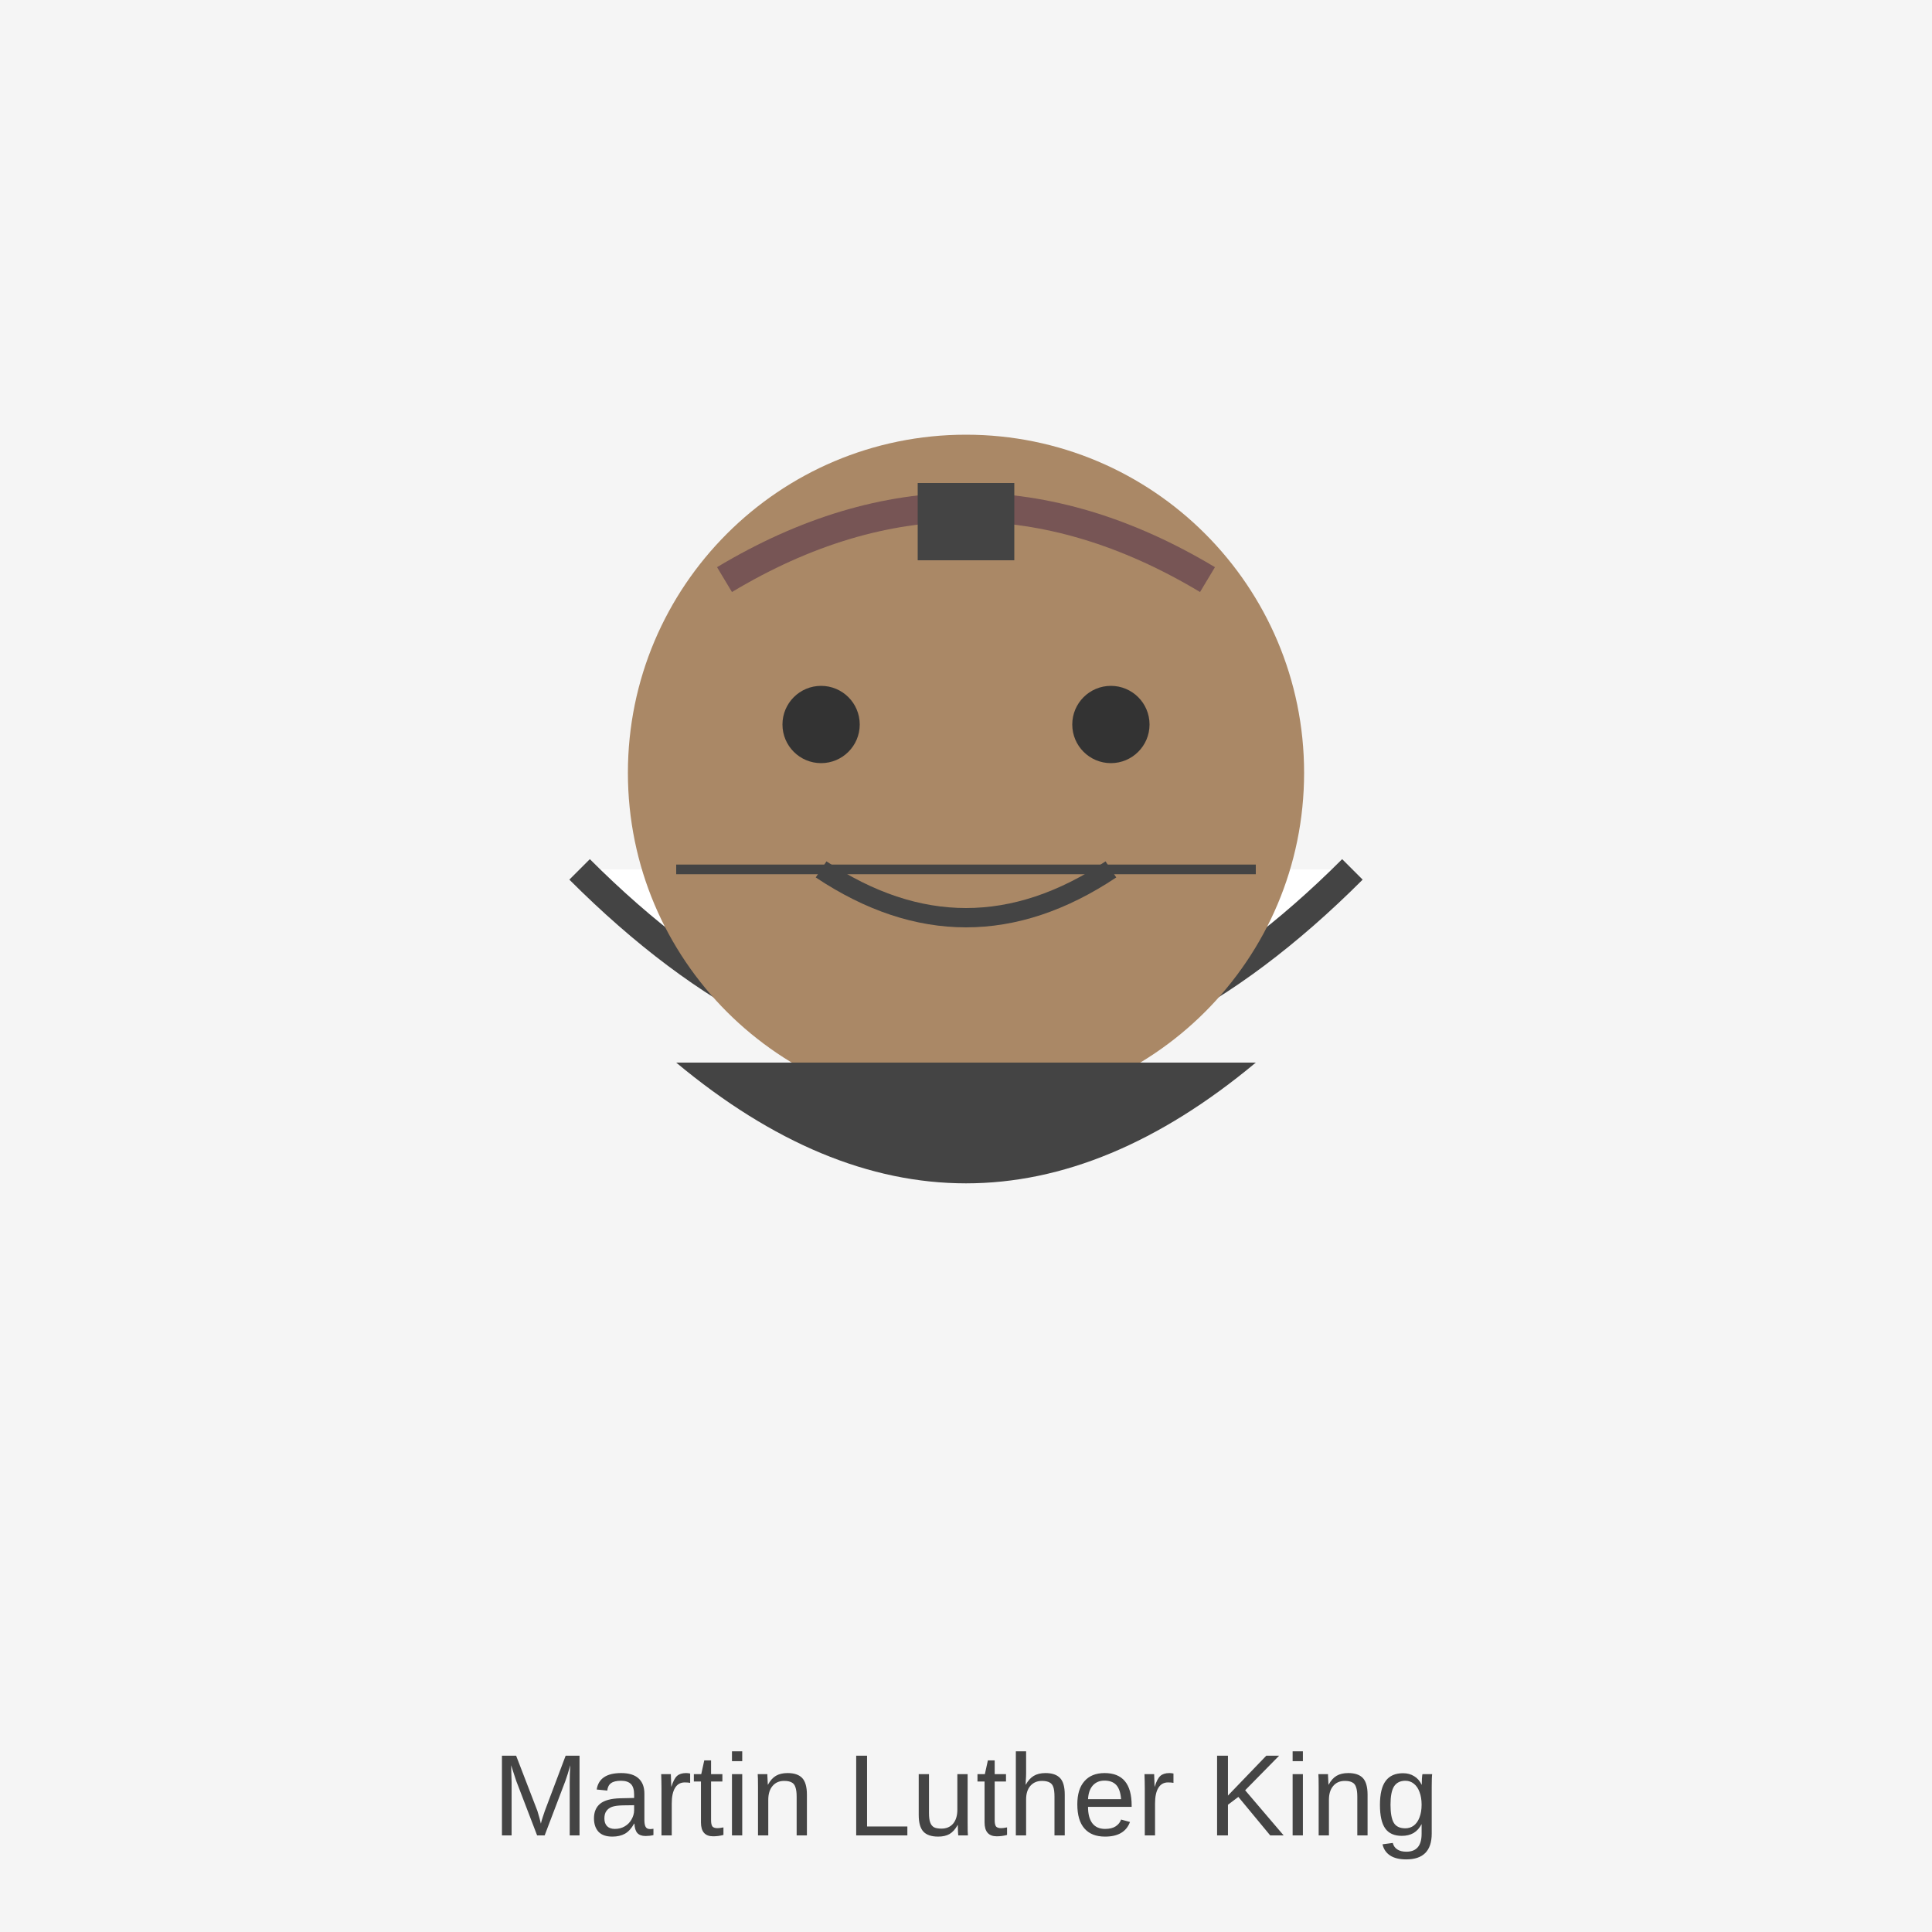
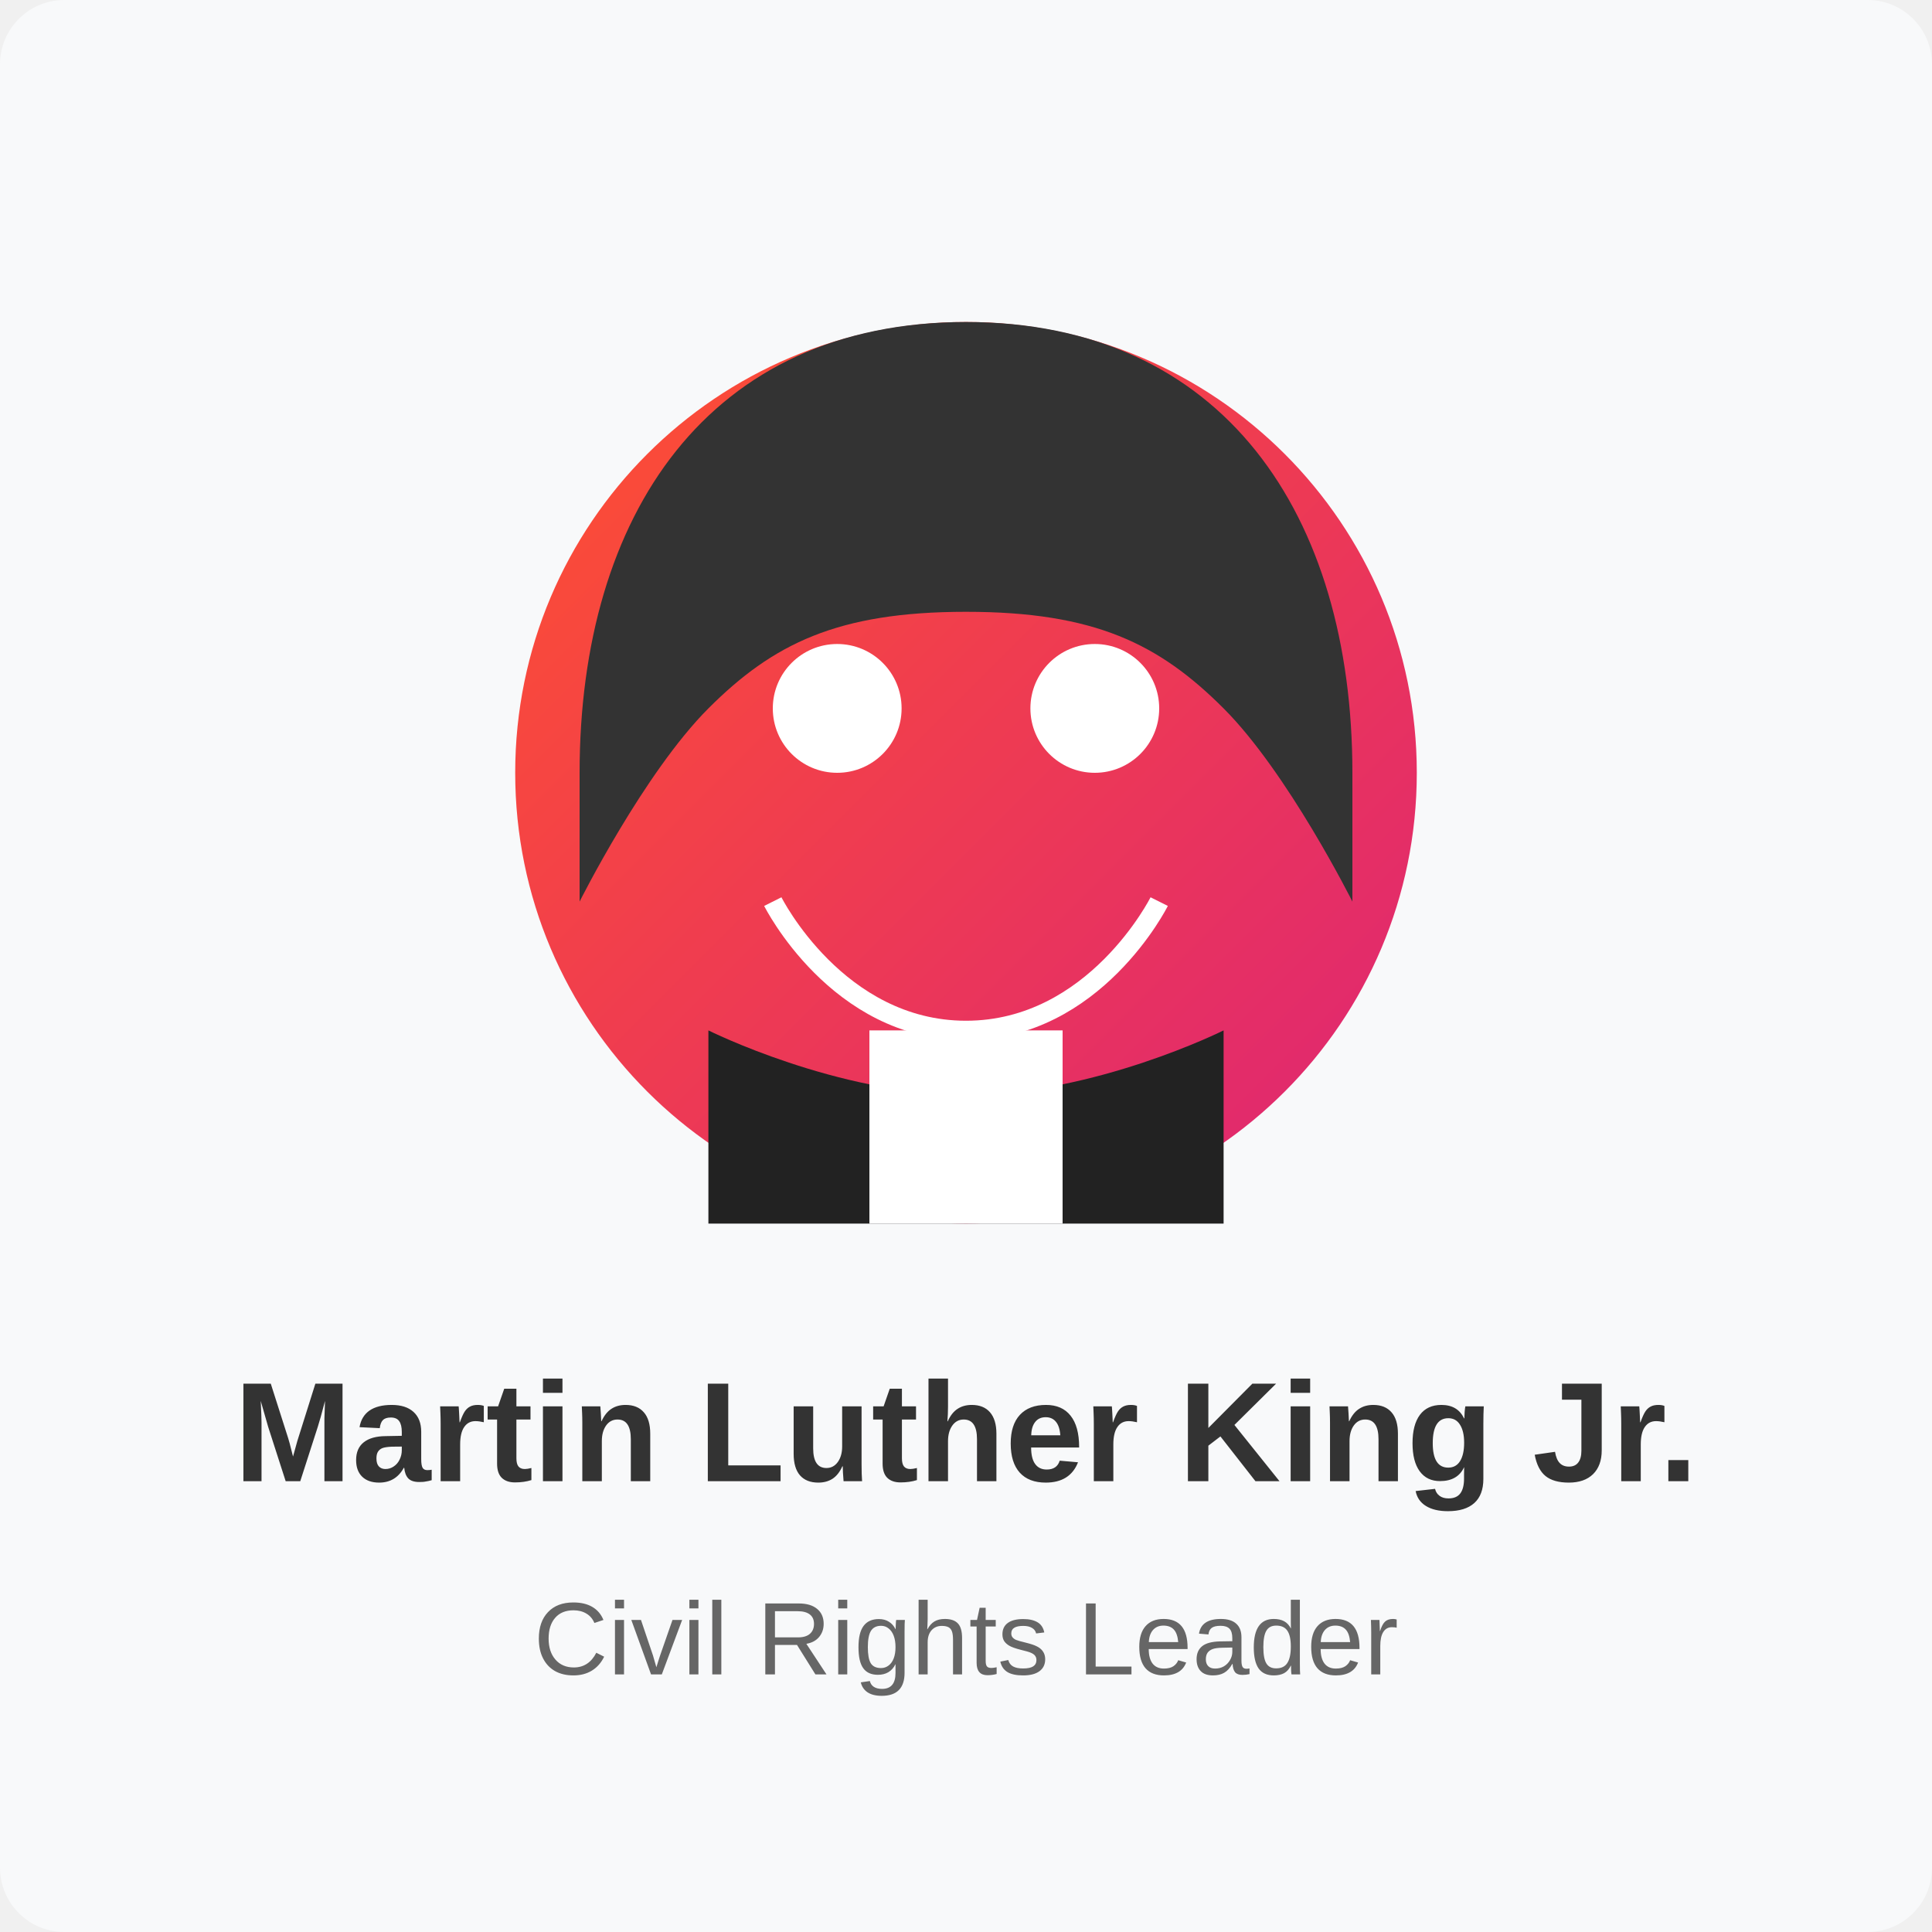
- <svg xmlns="http://www.w3.org/2000/svg" viewBox="0 0 200 200">
-   <rect width="200" height="200" fill="#f5f5f5" />
-   <path d="M60,90 Q100,130 140,90" fill="#fff" stroke="#444" stroke-width="3" />
-   <circle cx="100" cy="80" r="35" fill="#aa8866" />
-   <path d="M75,60 Q100,45 125,60" fill="#aa8866" stroke="#755" stroke-width="3" />
-   <path d="M70,90 L130,90" stroke="#444" stroke-width="1" />
-   <circle cx="85" cy="75" r="4" fill="#333" />
-   <circle cx="115" cy="75" r="4" fill="#333" />
-   <path d="M85,90 Q100,100 115,90" fill="none" stroke="#444" stroke-width="2" />
-   <path d="M70,110 Q100,135 130,110" fill="#444" stroke="none" />
-   <rect x="95" y="50" width="10" height="8" fill="#444" />
-   <text x="100" y="190" text-anchor="middle" fill="#444" font-family="Arial" font-size="12">Martin Luther King</text>
+ <svg xmlns="http://www.w3.org/2000/svg" width="300" height="300" viewBox="0 0 300 300">
+   <defs>
+     <linearGradient id="portrait-gradient-mlk" x1="0%" y1="0%" x2="100%" y2="100%">
+       <stop offset="0%" stop-color="#FF512F" />
+       <stop offset="100%" stop-color="#DD2476" />
+     </linearGradient>
+   </defs>
+   <rect width="300" height="300" fill="#f8f9fa" rx="10" ry="10" />
+   <circle cx="150" cy="120" r="70" fill="url(#portrait-gradient-mlk)" />
+   <path d="M120,140 C120,140 130,160 150,160 C170,160 180,140 180,140" stroke="#fff" stroke-width="3" fill="none" />
+   <circle cx="130" cy="110" r="10" fill="#fff" />
+   <circle cx="170" cy="110" r="10" fill="#fff" />
+   <path d="M150,50 C110,50 90,80 90,120 L90,140 C90,140 100,120 110,110 C120,100 130,95 150,95 C170,95 180,100 190,110 C200,120 210,140 210,140 L210,120 C210,80 190,50 150,50 Z" fill="#333" />
+   <path d="M110,160 L110,190 L190,190 L190,160 C190,160 170,170 150,170 C130,170 110,160 110,160 Z" fill="#222" />
+   <rect x="135" y="160" width="30" height="30" fill="#fff" />
+   <text x="150" y="230" text-anchor="middle" font-family="Arial, sans-serif" font-weight="bold" font-size="22" fill="#333">Martin Luther King Jr.</text>
+   <text x="150" y="260" text-anchor="middle" font-family="Arial, sans-serif" font-size="16" fill="#666">Civil Rights Leader</text>
</svg>
